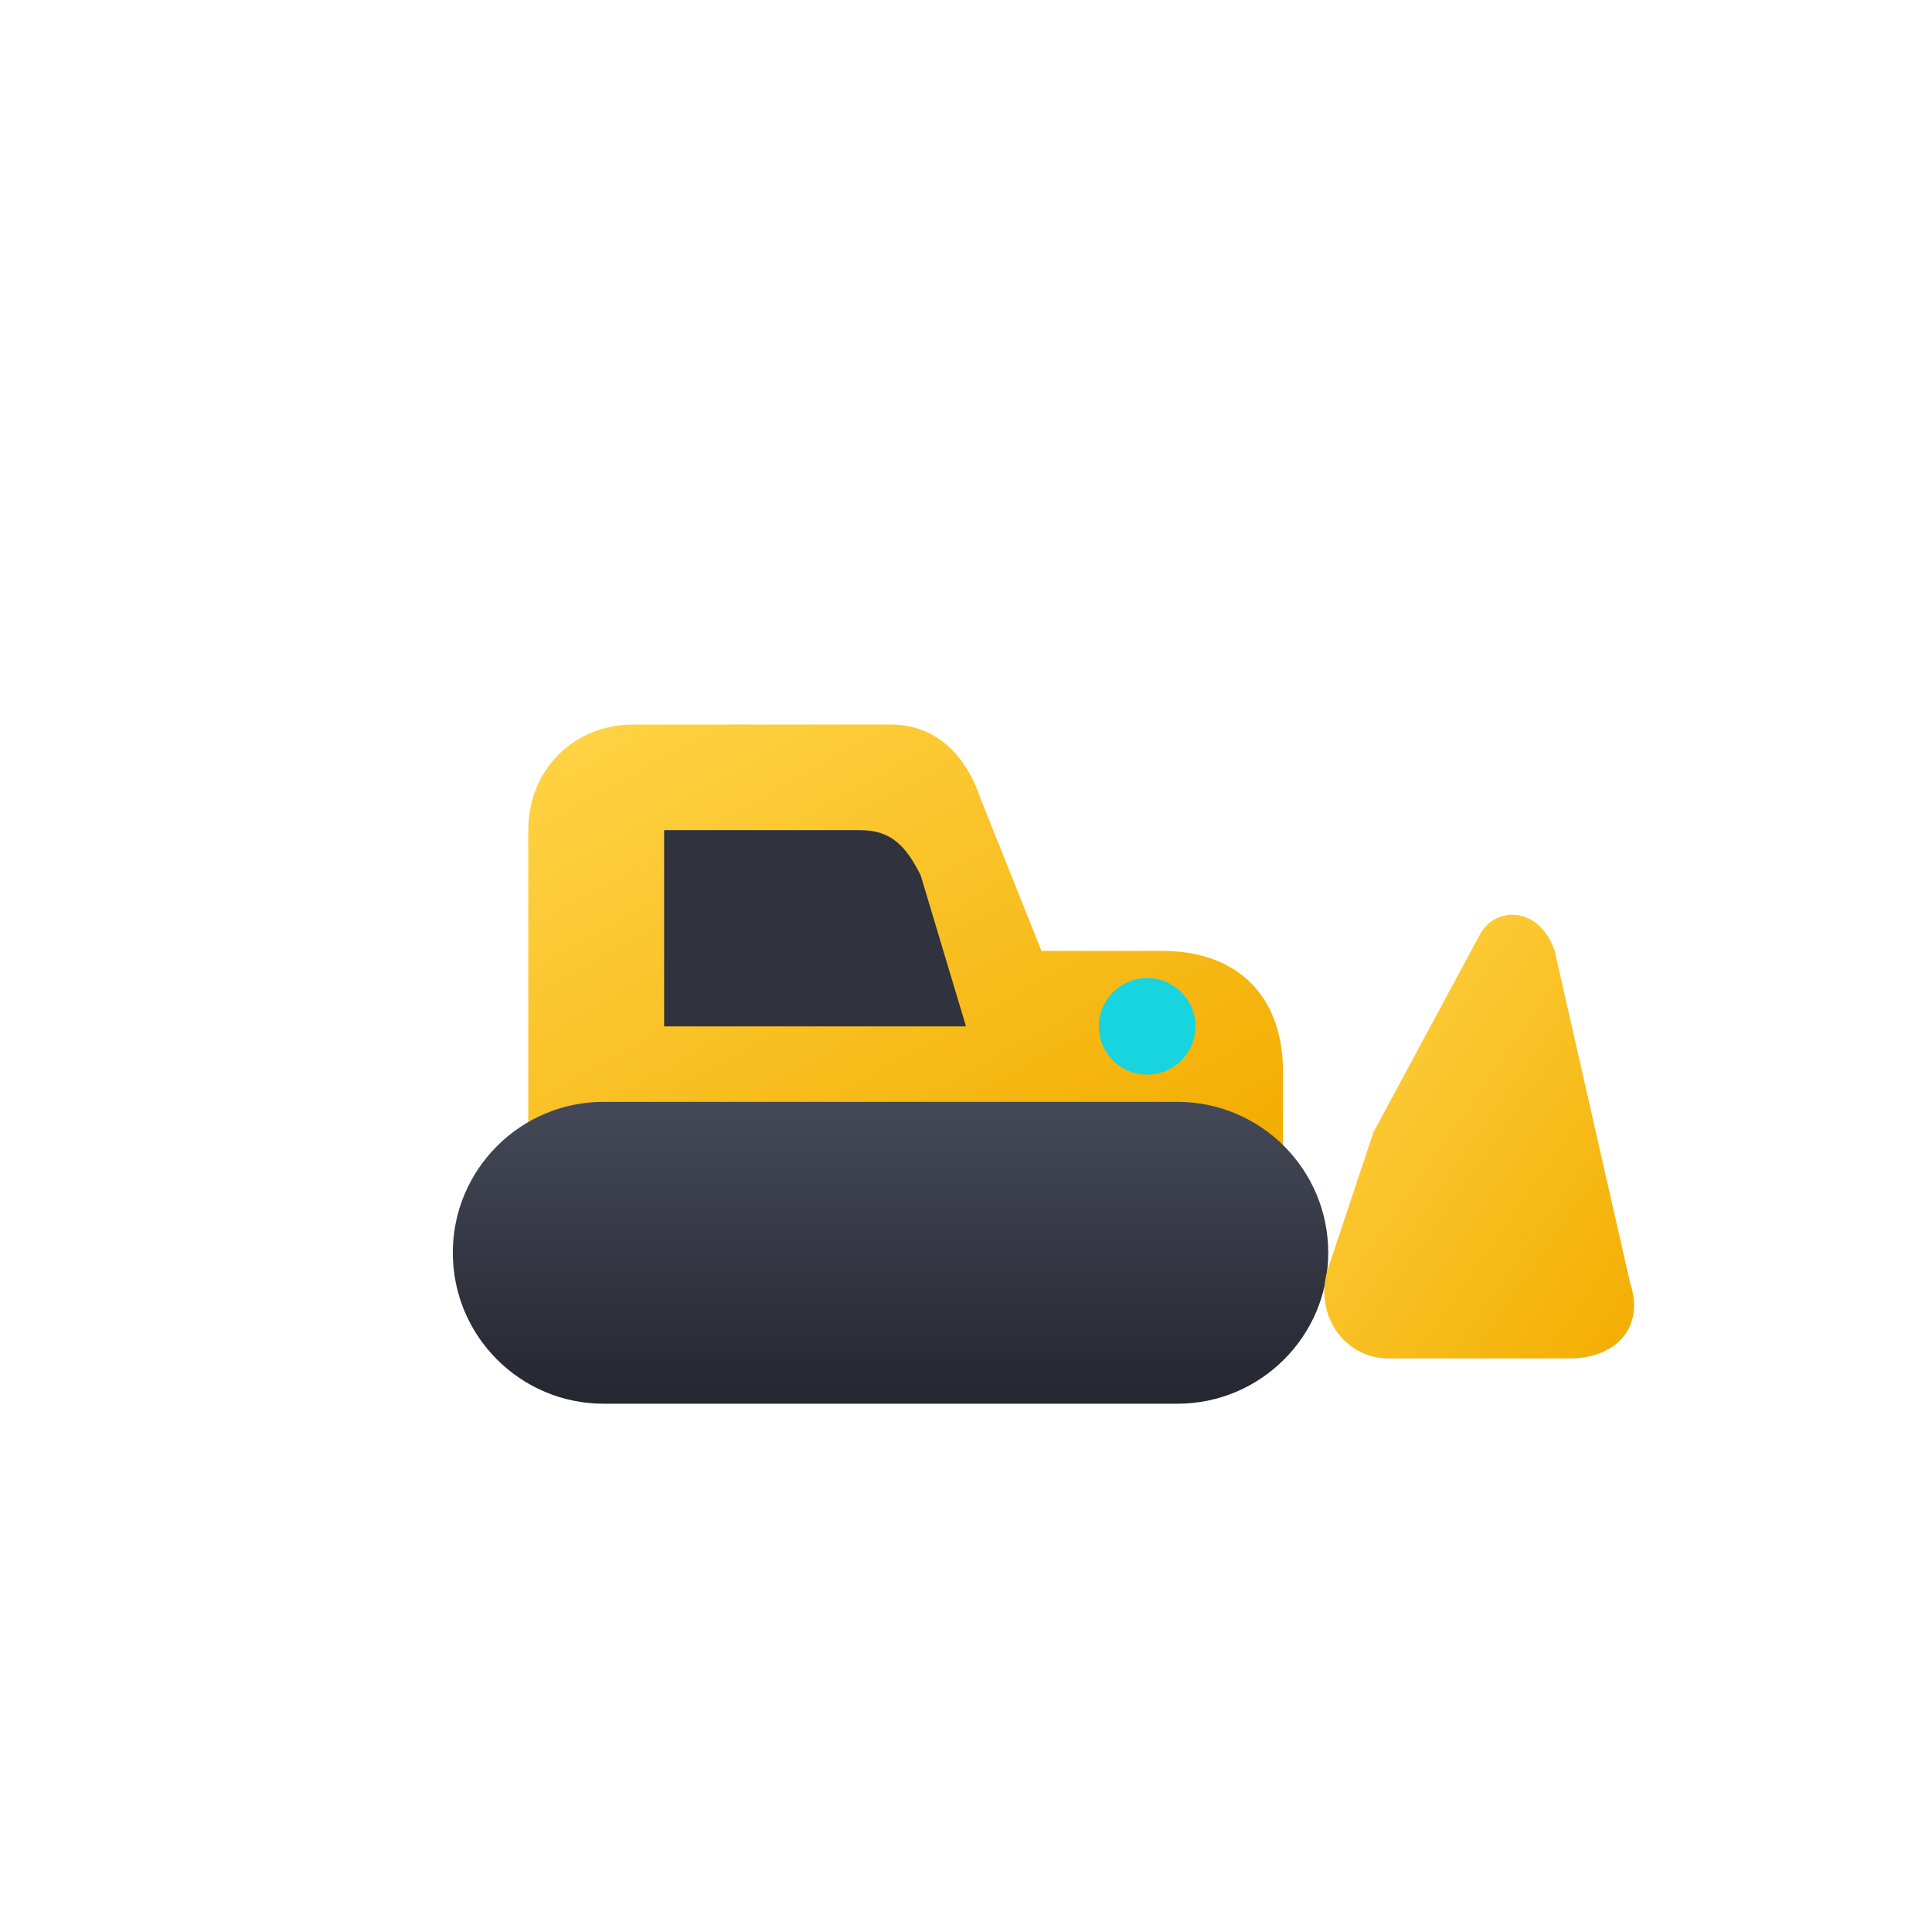
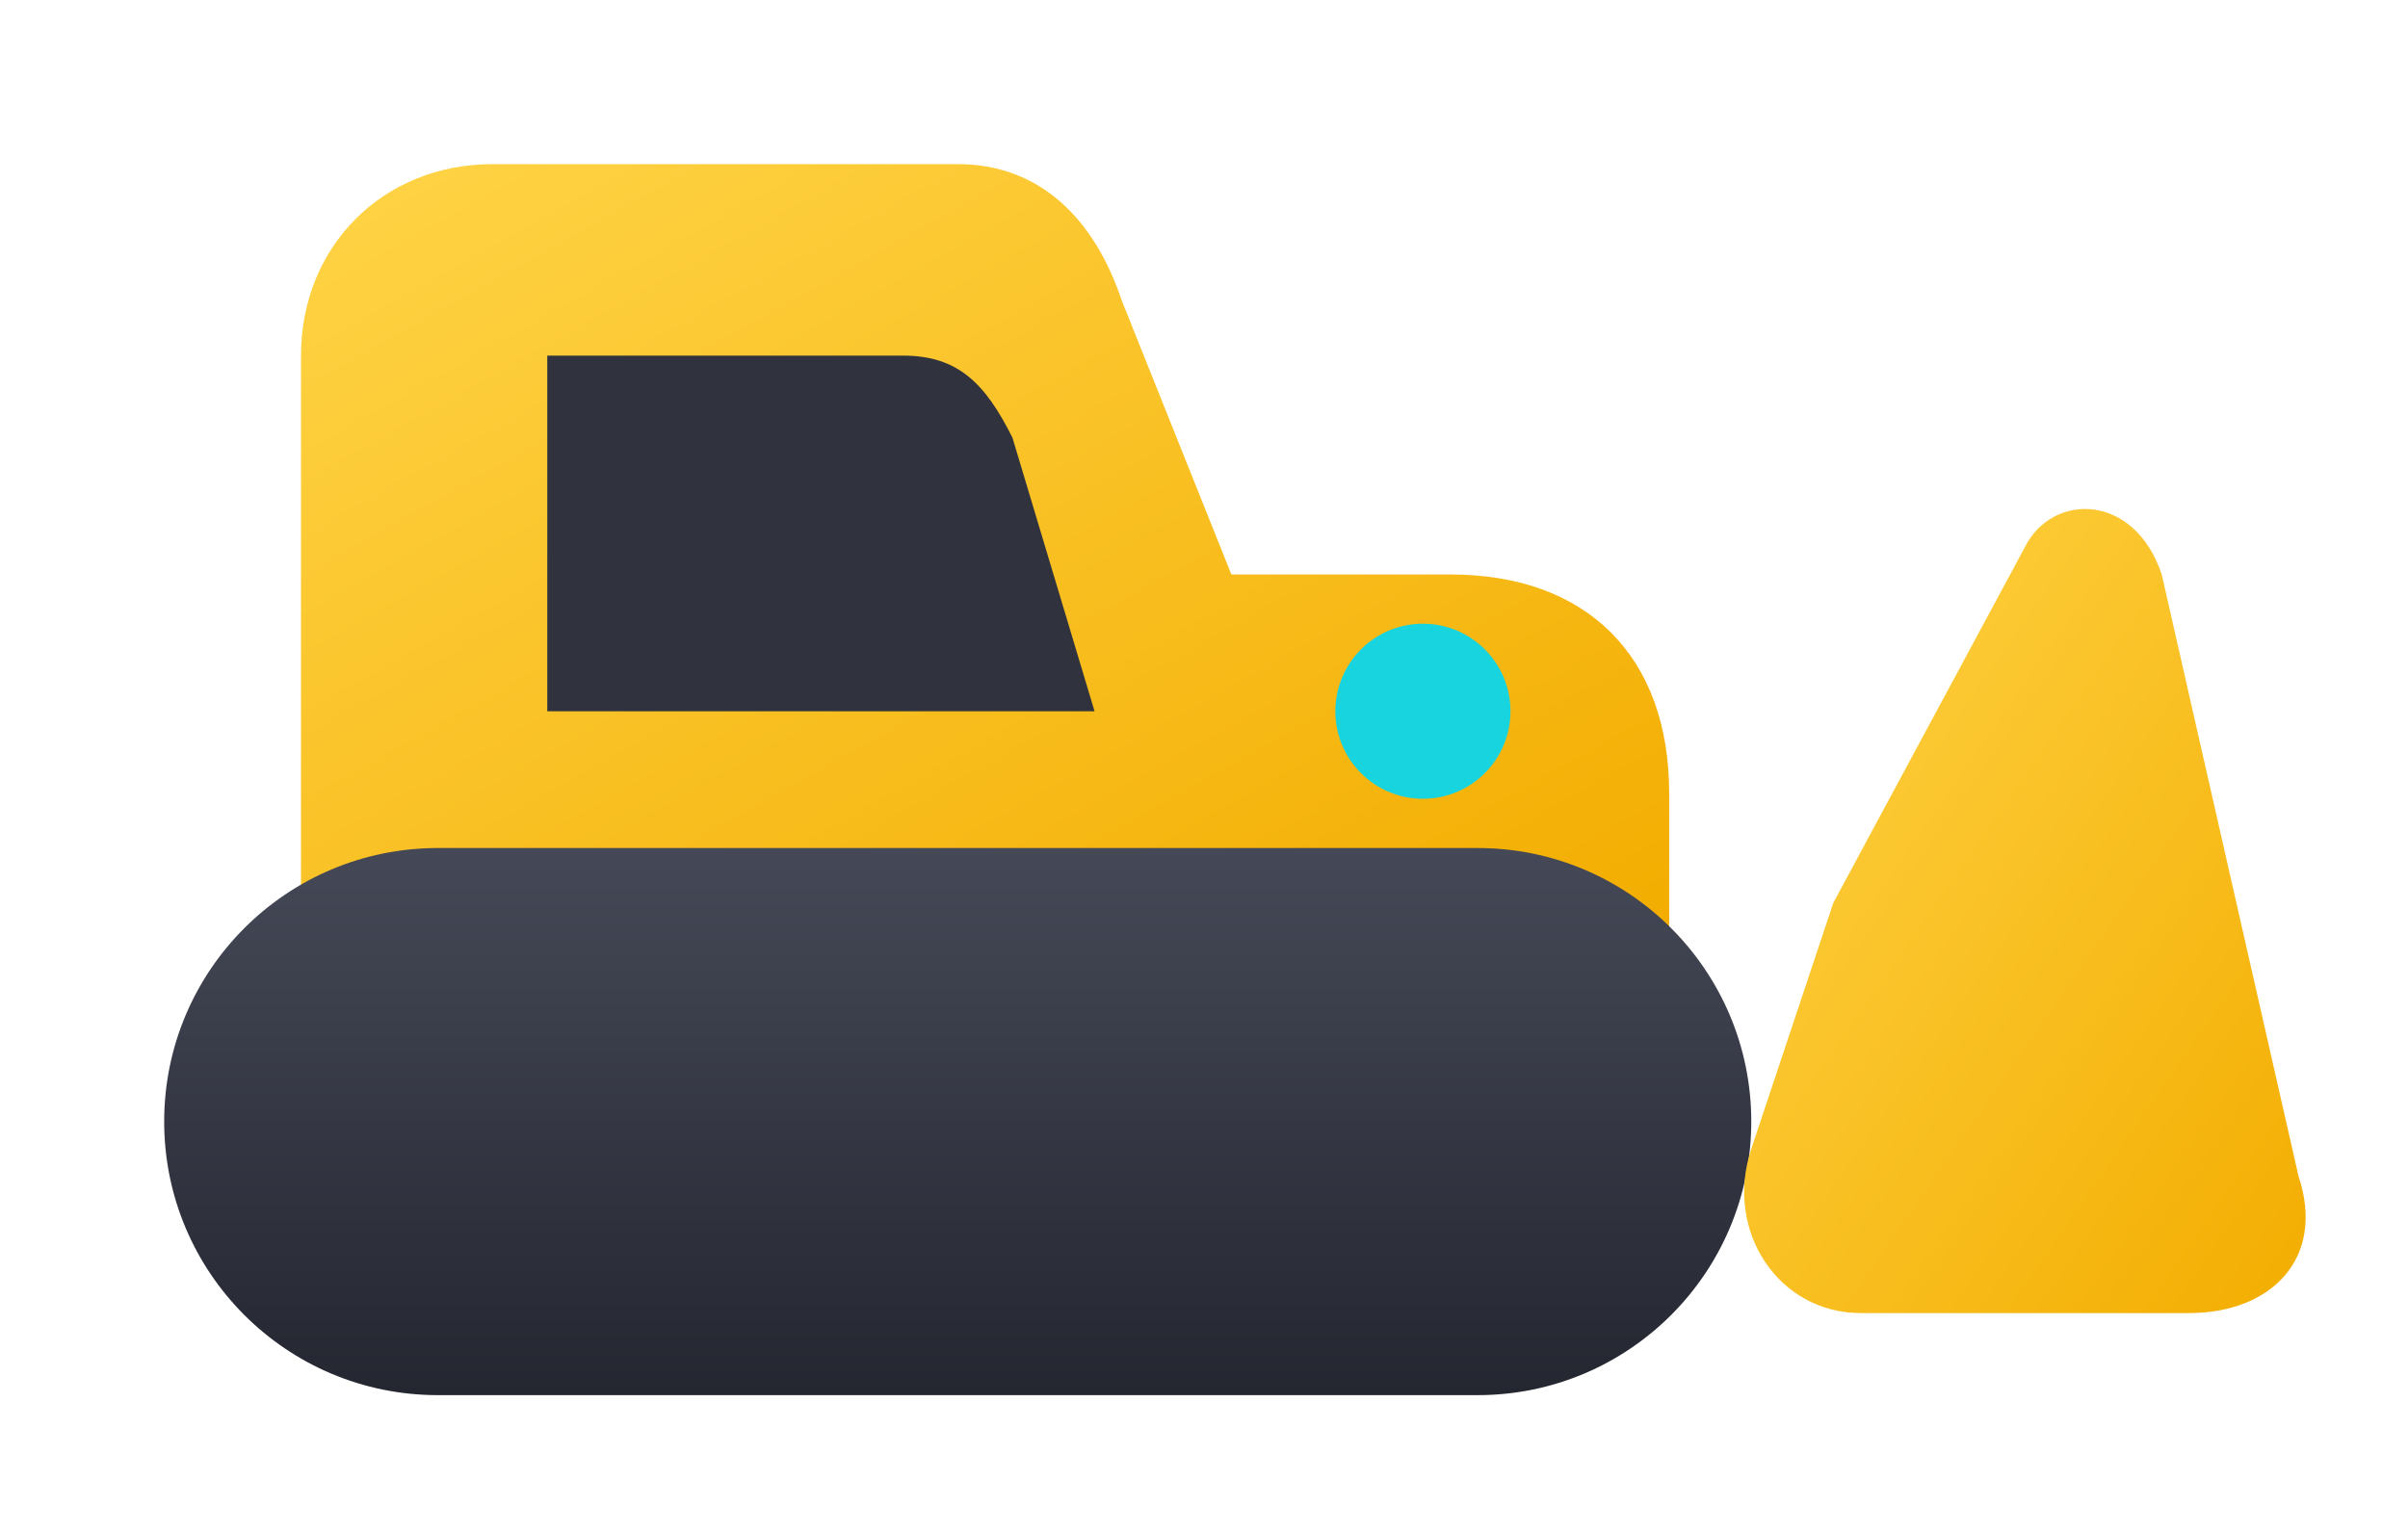
- <svg xmlns="http://www.w3.org/2000/svg" viewBox="0 0 128 128" role="img" aria-labelledby="title desc">
+ <svg xmlns="http://www.w3.org/2000/svg" viewBox="24 42 88 56" role="img" aria-labelledby="title desc">
  <defs>
    <linearGradient id="zoki-yellow" x1="0" y1="0" x2="1" y2="1">
      <stop offset="0" stop-color="#ffd447" />
      <stop offset="1" stop-color="#f3ad00" />
    </linearGradient>
    <linearGradient id="zoki-track" x1="0" y1="0" x2="0" y2="1">
      <stop offset="0" stop-color="#454957" />
      <stop offset="1" stop-color="#242630" />
    </linearGradient>
  </defs>
  <path d="M35 76V55c0-4 3-7 7-7h17c3 0 5 2 6 5l4 10h8c5 0 8 3 8 8v5z" fill="url(#zoki-yellow)" />
  <path d="M44 55h13c2 0 3 1 4 3l3 10H44z" fill="#30333e" />
  <rect x="30" y="73" width="58" height="20" rx="10" fill="url(#zoki-track)" />
  <path d="M91 75l7-13c1-2 4-2 5 1l5 22c1 3-1 5-4 5H92c-3 0-5-3-4-6z" fill="url(#zoki-yellow)" />
  <circle cx="76" cy="68" r="3.2" fill="#18d4df" />
</svg>
